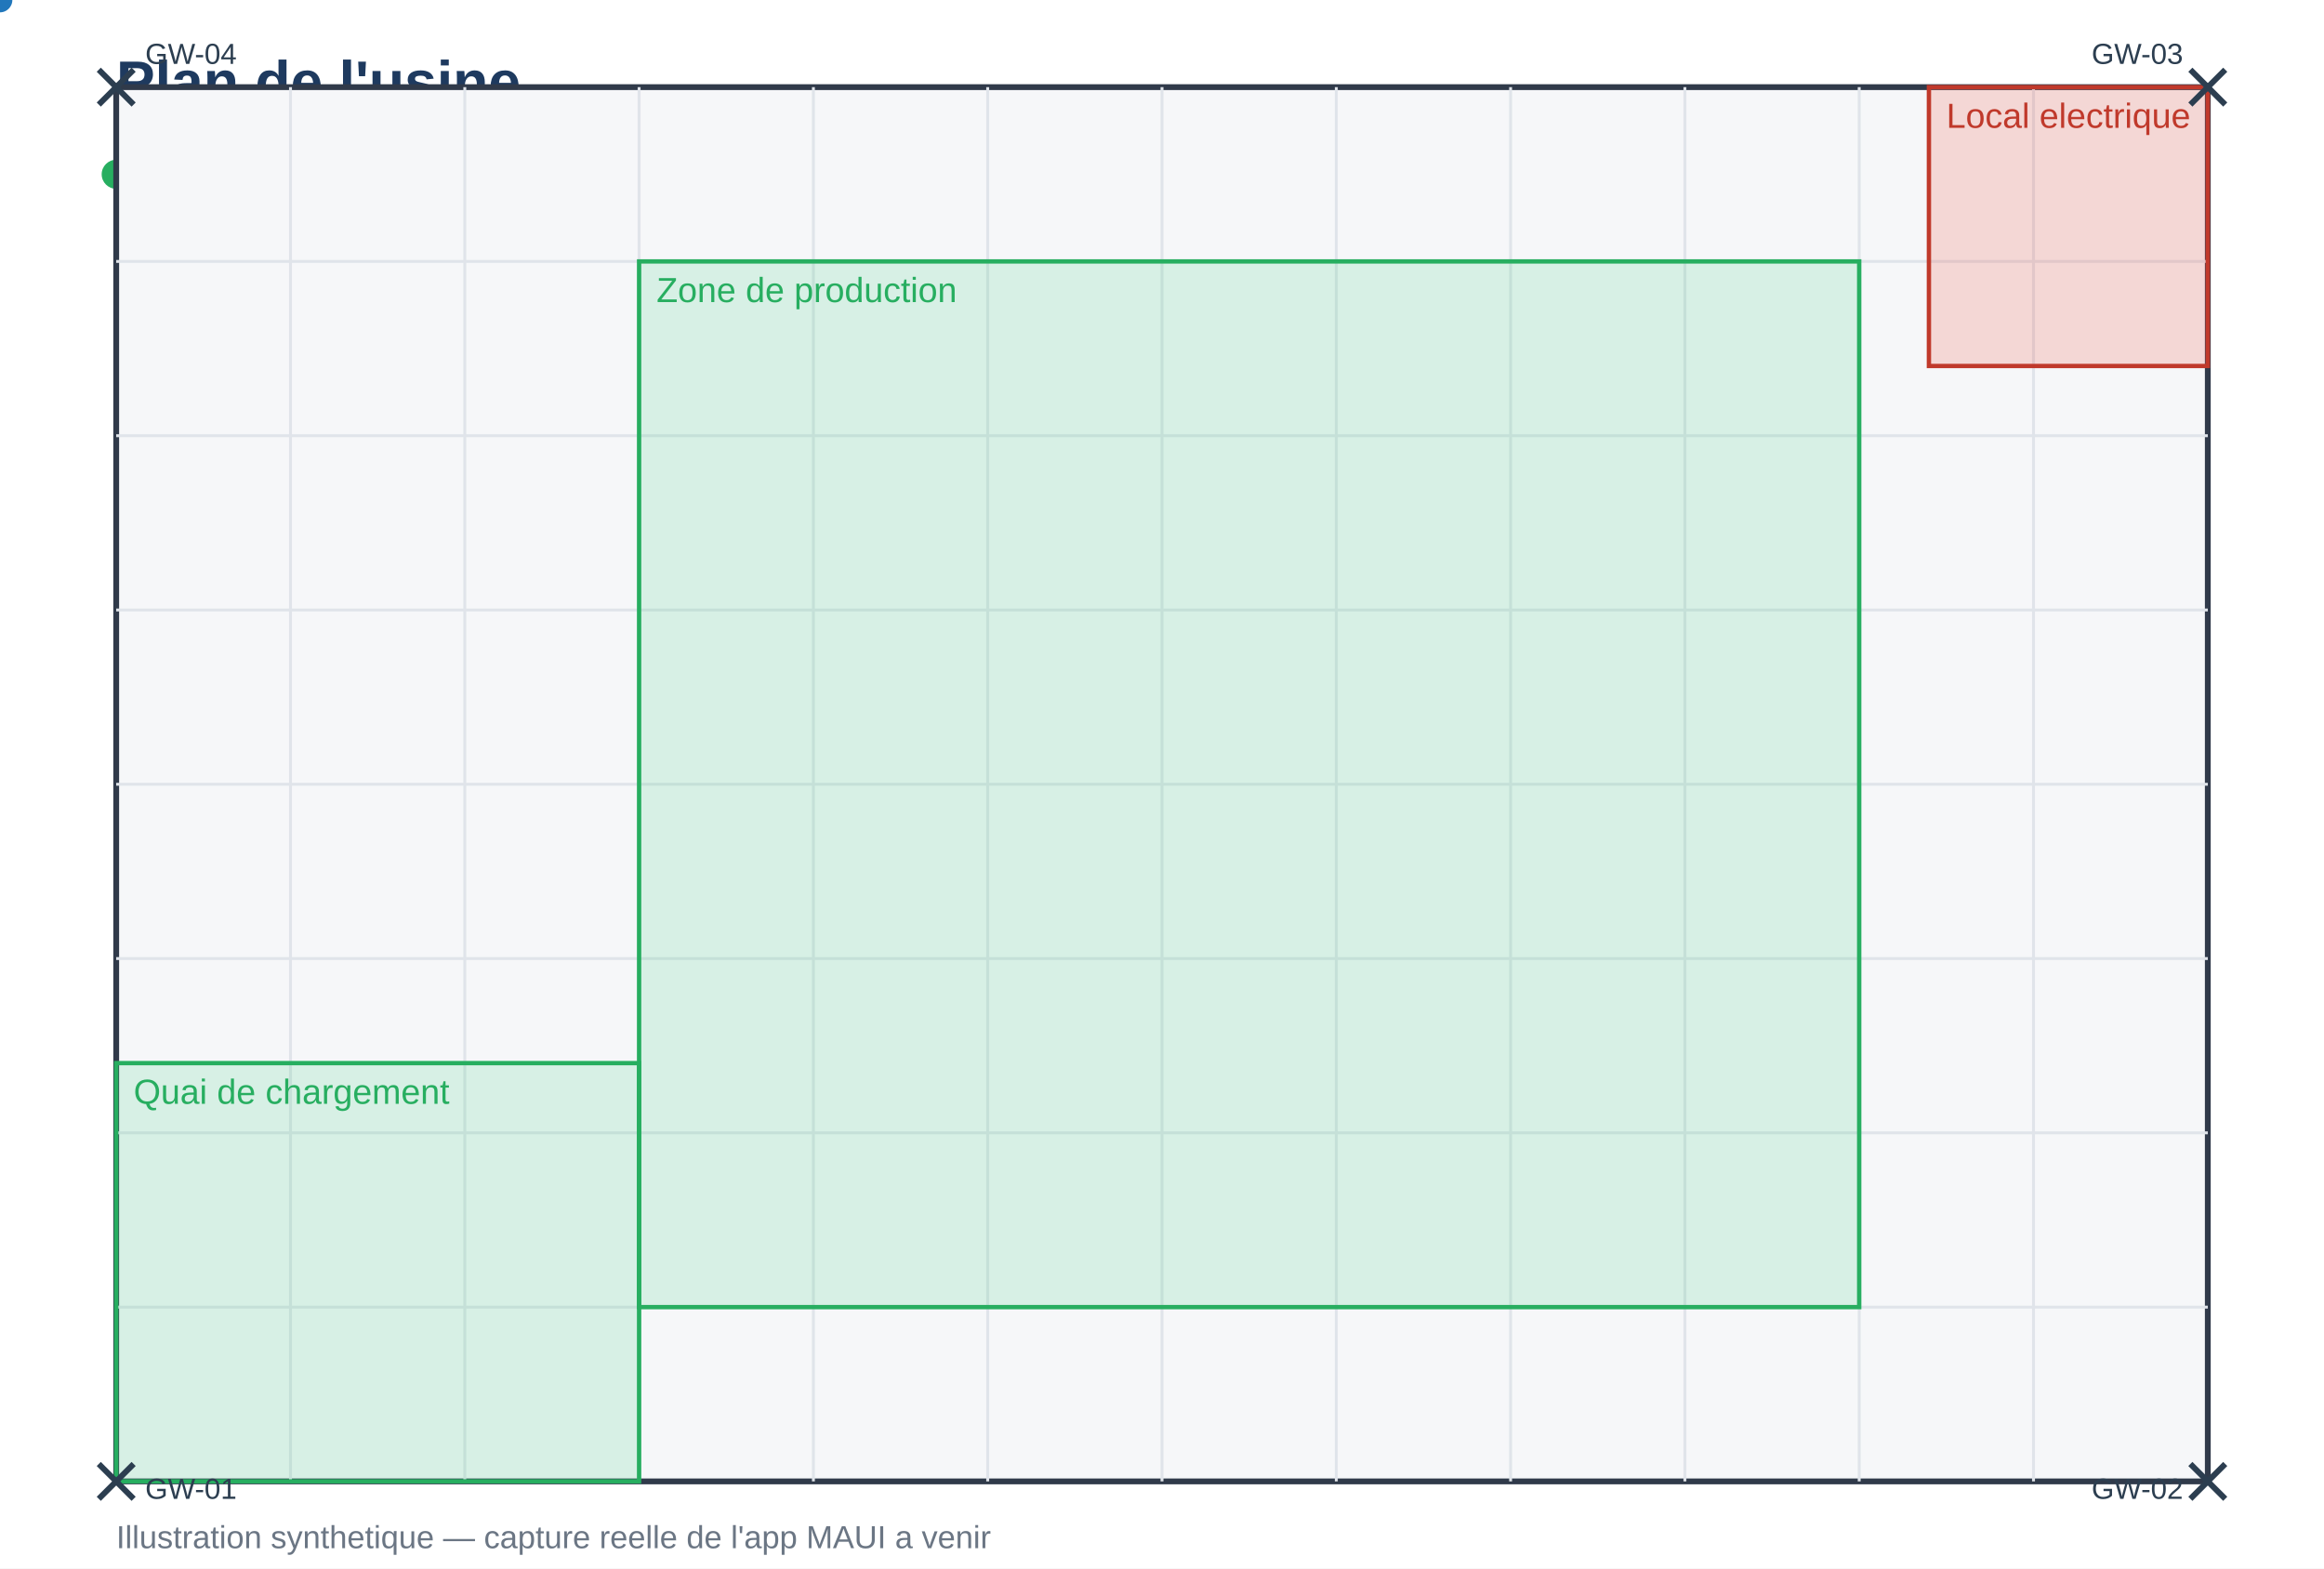
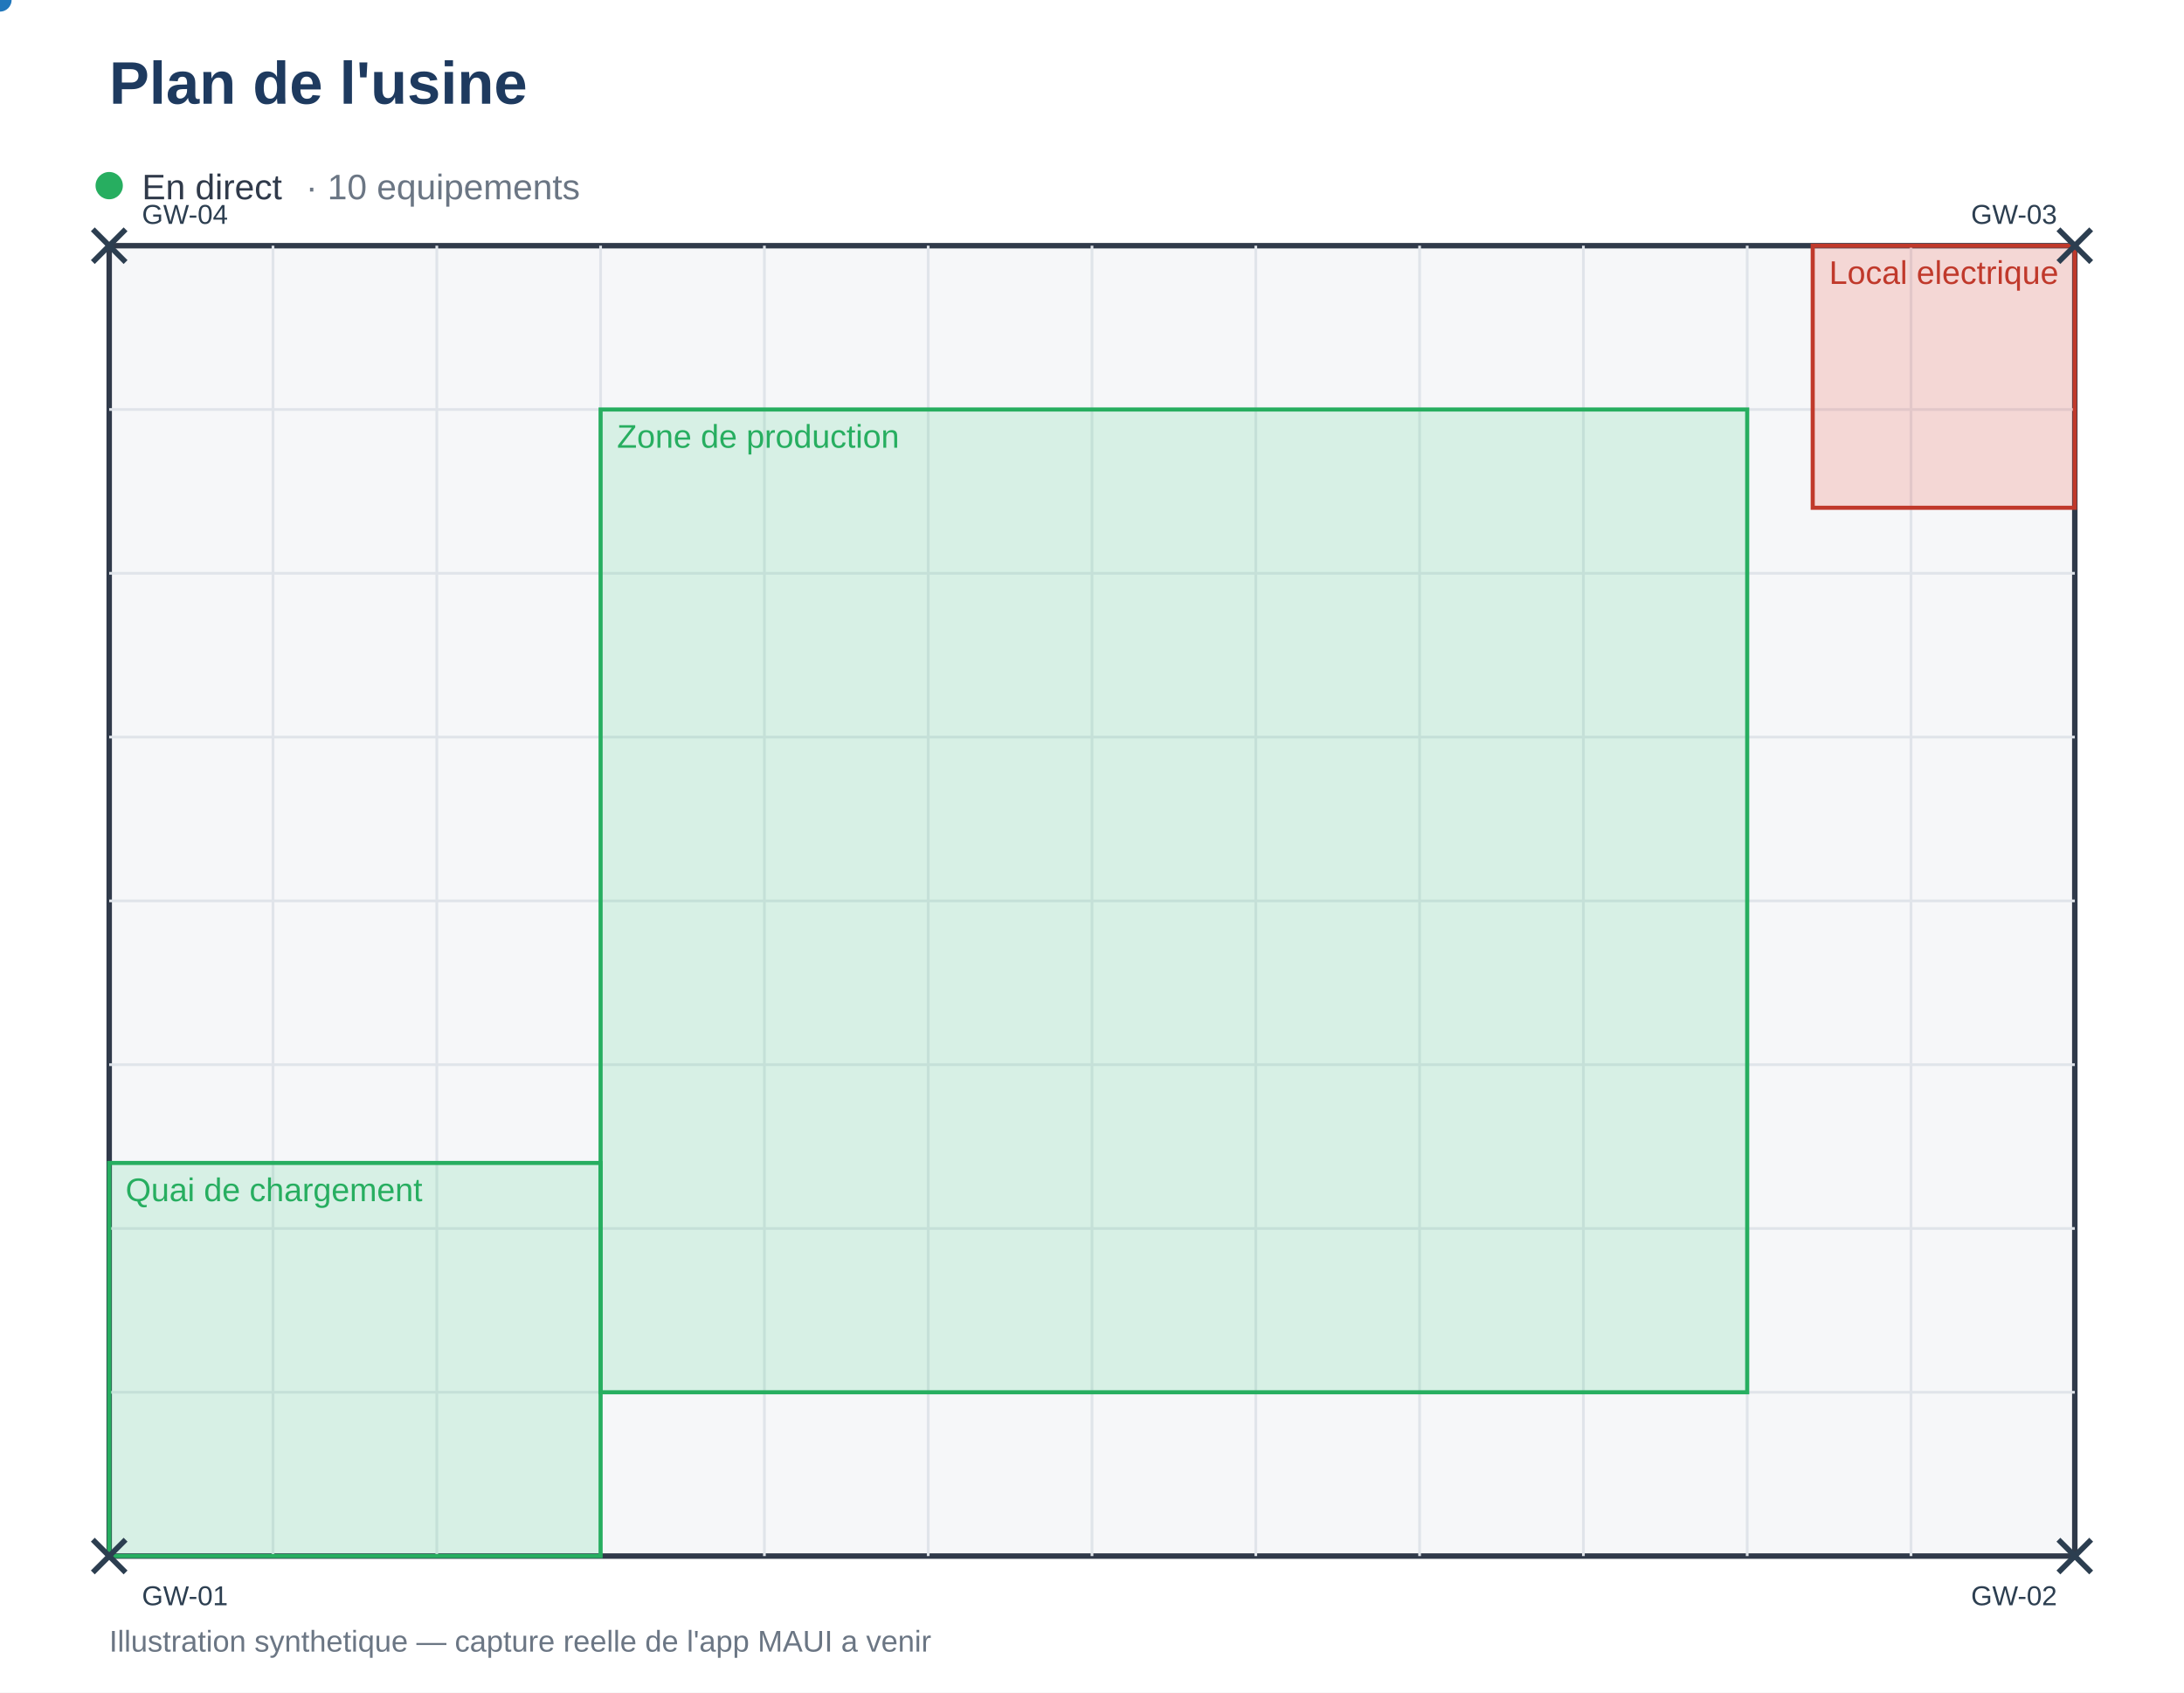
- <svg xmlns="http://www.w3.org/2000/svg" viewBox="0 0 800 540" font-family="Segoe UI, Arial, sans-serif">
-   <rect width="800" height="540" fill="#FFFFFF" />
-   <g>
-     <text x="40" y="35" font-size="20" font-weight="700" fill="#1E3A5F">Plan de l'usine</text>
-     <circle cx="40" cy="60" r="5" fill="#27AE60" />
-     <text x="52" y="65" font-size="13" fill="#303A4A">En direct</text>
-     <text x="112" y="65" font-size="13" fill="#6B7684">· 10 equipements</text>
-   </g>
-   <rect x="40" y="30" width="720" height="480" fill="#F6F7F9" stroke="#303A4A" stroke-width="2" />
+ <svg xmlns="http://www.w3.org/2000/svg" viewBox="0 0 800 620" font-family="Segoe UI, Arial, sans-serif">
+   <rect width="800" height="620" fill="#FFFFFF" />
+   <text x="40" y="38" font-size="22" font-weight="700" fill="#1E3A5F">Plan de l'usine</text>
+   <g transform="translate(40,68)">
+     <circle cx="0" cy="0" r="5" fill="#27AE60" />
+     <text x="12" y="5" font-size="13" fill="#303A4A">En direct</text>
+     <text x="72" y="5" font-size="13" fill="#6B7684">· 10 equipements</text>
+   </g>
+   <rect x="40" y="90" width="720" height="480" fill="#F6F7F9" stroke="#303A4A" stroke-width="2" />
  <g stroke="#E0E4EA" stroke-width="1">
-     <line x1="100" y1="30" x2="100" y2="510" />
-     <line x1="160" y1="30" x2="160" y2="510" />
-     <line x1="220" y1="30" x2="220" y2="510" />
-     <line x1="280" y1="30" x2="280" y2="510" />
-     <line x1="340" y1="30" x2="340" y2="510" />
-     <line x1="400" y1="30" x2="400" y2="510" />
-     <line x1="460" y1="30" x2="460" y2="510" />
-     <line x1="520" y1="30" x2="520" y2="510" />
-     <line x1="580" y1="30" x2="580" y2="510" />
-     <line x1="640" y1="30" x2="640" y2="510" />
-     <line x1="700" y1="30" x2="700" y2="510" />
-     <line x1="40" y1="90" x2="760" y2="90" />
+     <line x1="100" y1="90" x2="100" y2="570" />
+     <line x1="160" y1="90" x2="160" y2="570" />
+     <line x1="220" y1="90" x2="220" y2="570" />
+     <line x1="280" y1="90" x2="280" y2="570" />
+     <line x1="340" y1="90" x2="340" y2="570" />
+     <line x1="400" y1="90" x2="400" y2="570" />
+     <line x1="460" y1="90" x2="460" y2="570" />
+     <line x1="520" y1="90" x2="520" y2="570" />
+     <line x1="580" y1="90" x2="580" y2="570" />
+     <line x1="640" y1="90" x2="640" y2="570" />
+     <line x1="700" y1="90" x2="700" y2="570" />
    <line x1="40" y1="150" x2="760" y2="150" />
    <line x1="40" y1="210" x2="760" y2="210" />
    <line x1="40" y1="270" x2="760" y2="270" />
    <line x1="40" y1="330" x2="760" y2="330" />
    <line x1="40" y1="390" x2="760" y2="390" />
    <line x1="40" y1="450" x2="760" y2="450" />
-   </g>
-   <g>
-     <rect x="40" y="366" width="180" height="144" fill="#2ECC71" fill-opacity="0.15" stroke="#27AE60" stroke-width="1.5" />
-     <text x="46" y="380" font-size="12" fill="#27AE60">Quai de chargement</text>
-   </g>
-   <g>
-     <rect x="220" y="90" width="420" height="360" fill="#2ECC71" fill-opacity="0.15" stroke="#27AE60" stroke-width="1.5" />
-     <text x="226" y="104" font-size="12" fill="#27AE60">Zone de production</text>
-   </g>
-   <g>
-     <rect x="664" y="30" width="96" height="96" fill="#E74C3C" fill-opacity="0.19" stroke="#C0392B" stroke-width="1.5" />
-     <text x="670" y="44" font-size="12" fill="#C0392B">Local electrique</text>
+     <line x1="40" y1="510" x2="760" y2="510" />
+   </g>
+   <g>
+     <rect x="40" y="426" width="180" height="144" fill="#2ECC71" fill-opacity="0.15" stroke="#27AE60" stroke-width="1.5" />
+     <text x="46" y="440" font-size="12" fill="#27AE60">Quai de chargement</text>
+   </g>
+   <g>
+     <rect x="220" y="150" width="420" height="360" fill="#2ECC71" fill-opacity="0.15" stroke="#27AE60" stroke-width="1.5" />
+     <text x="226" y="164" font-size="12" fill="#27AE60">Zone de production</text>
+   </g>
+   <g>
+     <rect x="664" y="90" width="96" height="96" fill="#E74C3C" fill-opacity="0.19" stroke="#C0392B" stroke-width="1.5" />
+     <text x="670" y="104" font-size="12" fill="#C0392B">Local electrique</text>
  </g>
  <g stroke="#2C3E50" stroke-width="2" fill="none">
-     <line x1="34" y1="504" x2="46" y2="516" />
-     <line x1="34" y1="516" x2="46" y2="504" />
-     <line x1="754" y1="504" x2="766" y2="516" />
-     <line x1="754" y1="516" x2="766" y2="504" />
-     <line x1="754" y1="24" x2="766" y2="36" />
-     <line x1="754" y1="36" x2="766" y2="24" />
-     <line x1="34" y1="24" x2="46" y2="36" />
-     <line x1="34" y1="36" x2="46" y2="24" />
+     <line x1="34" y1="564" x2="46" y2="576" />
+     <line x1="34" y1="576" x2="46" y2="564" />
+     <line x1="754" y1="564" x2="766" y2="576" />
+     <line x1="754" y1="576" x2="766" y2="564" />
+     <line x1="754" y1="84" x2="766" y2="96" />
+     <line x1="754" y1="96" x2="766" y2="84" />
+     <line x1="34" y1="84" x2="46" y2="96" />
+     <line x1="34" y1="96" x2="46" y2="84" />
  </g>
  <g fill="#2C3E50" font-size="10">
-     <text x="50" y="516">GW-01</text>
-     <text x="720" y="516">GW-02</text>
-     <text x="720" y="22">GW-03</text>
-     <text x="50" y="22">GW-04</text>
+     <text x="52" y="588">GW-01</text>
+     <text x="722" y="588">GW-02</text>
+     <text x="722" y="82">GW-03</text>
+     <text x="52" y="82">GW-04</text>
  </g>
  <defs>
-     <path id="t1" d="M120,470 L160,450 L180,478 L140,490 Z" />
-     <path id="t2" d="M300,400 L360,380 L340,430 L280,420 Z" />
-     <path id="t3" d="M430,340 L490,320 L510,370 L450,380 Z" />
-     <path id="t4" d="M600,180 L660,140 L710,80 L680,60 L620,140 L580,200 Z" />
-     <path id="t5" d="M250,240 L310,220 L330,270 L270,280 Z" />
-     <path id="t6" d="M540,240 L590,220 L620,280 L560,290 Z" />
-     <path id="t7" d="M380,180 L440,160 L460,210 L400,220 Z" />
-     <path id="t8" d="M560,160 L640,120 L710,80 L700,60 L640,80 L580,120 Z" />
-     <path id="t9" d="M400,440 L460,420 L480,470 L420,480 Z" />
-     <path id="t10" d="M180,180 L240,160 L260,210 L200,220 Z" />
+     <path id="t1" d="M120,530 L160,510 L180,538 L140,550 Z" />
+     <path id="t2" d="M300,460 L360,440 L340,490 L280,480 Z" />
+     <path id="t3" d="M430,400 L490,380 L510,430 L450,440 Z" />
+     <path id="t4" d="M600,240 L660,200 L710,140 L680,120 L620,200 L580,260 Z" />
+     <path id="t5" d="M250,300 L310,280 L330,330 L270,340 Z" />
+     <path id="t6" d="M540,300 L590,280 L620,340 L560,350 Z" />
+     <path id="t7" d="M380,240 L440,220 L460,270 L400,280 Z" />
+     <path id="t8" d="M560,220 L640,180 L710,140 L700,120 L640,140 L580,180 Z" />
+     <path id="t9" d="M400,500 L460,480 L480,530 L420,540 Z" />
+     <path id="t10" d="M180,240 L240,220 L260,270 L200,280 Z" />
  </defs>
  <style>
    .pt { fill: #2177BB; stroke: #FFFFFF; stroke-width: 1.5; }
    .lbl { fill: #1A5D92; font-size: 11px; font-weight: 700; }
-     .lbl-alert { fill: #943126; }
  </style>
  <g>
    <circle r="5" class="pt">
      <animateMotion dur="15s" repeatCount="indefinite" rotate="0">
        <mpath href="#t1" />
      </animateMotion>
    </circle>
-     <text class="lbl" dx="7" dy="-6">
-       TAG-01
+     <text class="lbl" dx="7" dy="-6">TAG-01
      <animateMotion dur="15s" repeatCount="indefinite" rotate="0">
        <mpath href="#t1" />
      </animateMotion>
    </text>
  </g>
  <g>
    <circle r="5" class="pt">
      <animateMotion dur="15s" begin="1s" repeatCount="indefinite" rotate="0">
        <mpath href="#t2" />
      </animateMotion>
    </circle>
-     <text class="lbl" dx="7" dy="-6">
-       TAG-02
+     <text class="lbl" dx="7" dy="-6">TAG-02
      <animateMotion dur="15s" begin="1s" repeatCount="indefinite" rotate="0">
        <mpath href="#t2" />
      </animateMotion>
    </text>
  </g>
  <g>
    <circle r="5" class="pt">
      <animateMotion dur="15s" begin="2s" repeatCount="indefinite" rotate="0">
        <mpath href="#t3" />
      </animateMotion>
    </circle>
-     <text class="lbl" dx="7" dy="-6">
-       TAG-03
+     <text class="lbl" dx="7" dy="-6">TAG-03
      <animateMotion dur="15s" begin="2s" repeatCount="indefinite" rotate="0">
        <mpath href="#t3" />
      </animateMotion>
    </text>
  </g>
  <g>
-     <circle r="5">
+     <circle r="5" stroke="#FFFFFF" stroke-width="1.5">
      <animate attributeName="fill" dur="15s" repeatCount="indefinite" values="#2177BB;#2177BB;#C0392B;#C0392B;#2177BB;#2177BB" keyTimes="0;0.36;0.4;0.56;0.6;1" />
-       <animate attributeName="stroke" dur="15s" repeatCount="indefinite" values="#FFFFFF" keyTimes="0" fill="freeze" />
-       <animate attributeName="stroke-width" dur="15s" repeatCount="indefinite" values="1.5" keyTimes="0" fill="freeze" />
      <animateMotion dur="15s" repeatCount="indefinite" rotate="0">
        <mpath href="#t4" />
      </animateMotion>
    </circle>
    <text dx="7" dy="-6" font-size="11" font-weight="700">
      <animate attributeName="fill" dur="15s" repeatCount="indefinite" values="#1A5D92;#1A5D92;#943126;#943126;#1A5D92;#1A5D92" keyTimes="0;0.36;0.4;0.56;0.6;1" />
      TAG-04
      <animateMotion dur="15s" repeatCount="indefinite" rotate="0">
        <mpath href="#t4" />
      </animateMotion>
    </text>
  </g>
  <g>
    <circle r="5" class="pt">
      <animateMotion dur="15s" begin="3s" repeatCount="indefinite" rotate="0">
        <mpath href="#t5" />
      </animateMotion>
    </circle>
-     <text class="lbl" dx="7" dy="-6">
-       TAG-05
+     <text class="lbl" dx="7" dy="-6">TAG-05
      <animateMotion dur="15s" begin="3s" repeatCount="indefinite" rotate="0">
        <mpath href="#t5" />
      </animateMotion>
    </text>
  </g>
  <g>
    <circle r="5" class="pt">
      <animateMotion dur="15s" begin="1.5s" repeatCount="indefinite" rotate="0">
        <mpath href="#t6" />
      </animateMotion>
    </circle>
-     <text class="lbl" dx="7" dy="-6">
-       TAG-06
+     <text class="lbl" dx="7" dy="-6">TAG-06
      <animateMotion dur="15s" begin="1.5s" repeatCount="indefinite" rotate="0">
        <mpath href="#t6" />
      </animateMotion>
    </text>
  </g>
  <g>
    <circle r="5" class="pt">
      <animateMotion dur="15s" begin="2.5s" repeatCount="indefinite" rotate="0">
        <mpath href="#t7" />
      </animateMotion>
    </circle>
-     <text class="lbl" dx="7" dy="-6">
-       TAG-07
+     <text class="lbl" dx="7" dy="-6">TAG-07
      <animateMotion dur="15s" begin="2.5s" repeatCount="indefinite" rotate="0">
        <mpath href="#t7" />
      </animateMotion>
    </text>
  </g>
  <g>
-     <circle r="5">
+     <circle r="5" stroke="#FFFFFF" stroke-width="1.5">
      <animate attributeName="fill" dur="15s" begin="4s" repeatCount="indefinite" values="#2177BB;#2177BB;#C0392B;#C0392B;#2177BB;#2177BB" keyTimes="0;0.26;0.3;0.43;0.46;1" />
-       <animate attributeName="stroke" dur="15s" begin="4s" repeatCount="indefinite" values="#FFFFFF" keyTimes="0" fill="freeze" />
-       <animate attributeName="stroke-width" dur="15s" begin="4s" repeatCount="indefinite" values="1.5" keyTimes="0" fill="freeze" />
      <animateMotion dur="15s" begin="4s" repeatCount="indefinite" rotate="0">
        <mpath href="#t8" />
      </animateMotion>
    </circle>
    <text dx="7" dy="-6" font-size="11" font-weight="700">
      <animate attributeName="fill" dur="15s" begin="4s" repeatCount="indefinite" values="#1A5D92;#1A5D92;#943126;#943126;#1A5D92;#1A5D92" keyTimes="0;0.26;0.3;0.43;0.46;1" />
      TAG-08
      <animateMotion dur="15s" begin="4s" repeatCount="indefinite" rotate="0">
        <mpath href="#t8" />
      </animateMotion>
    </text>
  </g>
  <g>
    <circle r="5" class="pt">
      <animateMotion dur="15s" begin="0.5s" repeatCount="indefinite" rotate="0">
        <mpath href="#t9" />
      </animateMotion>
    </circle>
-     <text class="lbl" dx="7" dy="-6">
-       TAG-09
+     <text class="lbl" dx="7" dy="-6">TAG-09
      <animateMotion dur="15s" begin="0.5s" repeatCount="indefinite" rotate="0">
        <mpath href="#t9" />
      </animateMotion>
    </text>
  </g>
  <g>
    <circle r="5" class="pt">
      <animateMotion dur="15s" begin="3.5s" repeatCount="indefinite" rotate="0">
        <mpath href="#t10" />
      </animateMotion>
    </circle>
-     <text class="lbl" dx="7" dy="-6">
-       TAG-10
+     <text class="lbl" dx="7" dy="-6">TAG-10
      <animateMotion dur="15s" begin="3.5s" repeatCount="indefinite" rotate="0">
        <mpath href="#t10" />
      </animateMotion>
    </text>
  </g>
-   <g font-size="11" fill="#6B7684">
-     <text x="40" y="533">Illustration synthetique — capture reelle de l'app MAUI a venir</text>
-   </g>
+   <text x="40" y="605" font-size="11" fill="#6B7684">
+     Illustration synthetique — capture reelle de l'app MAUI a venir
+   </text>
</svg>
